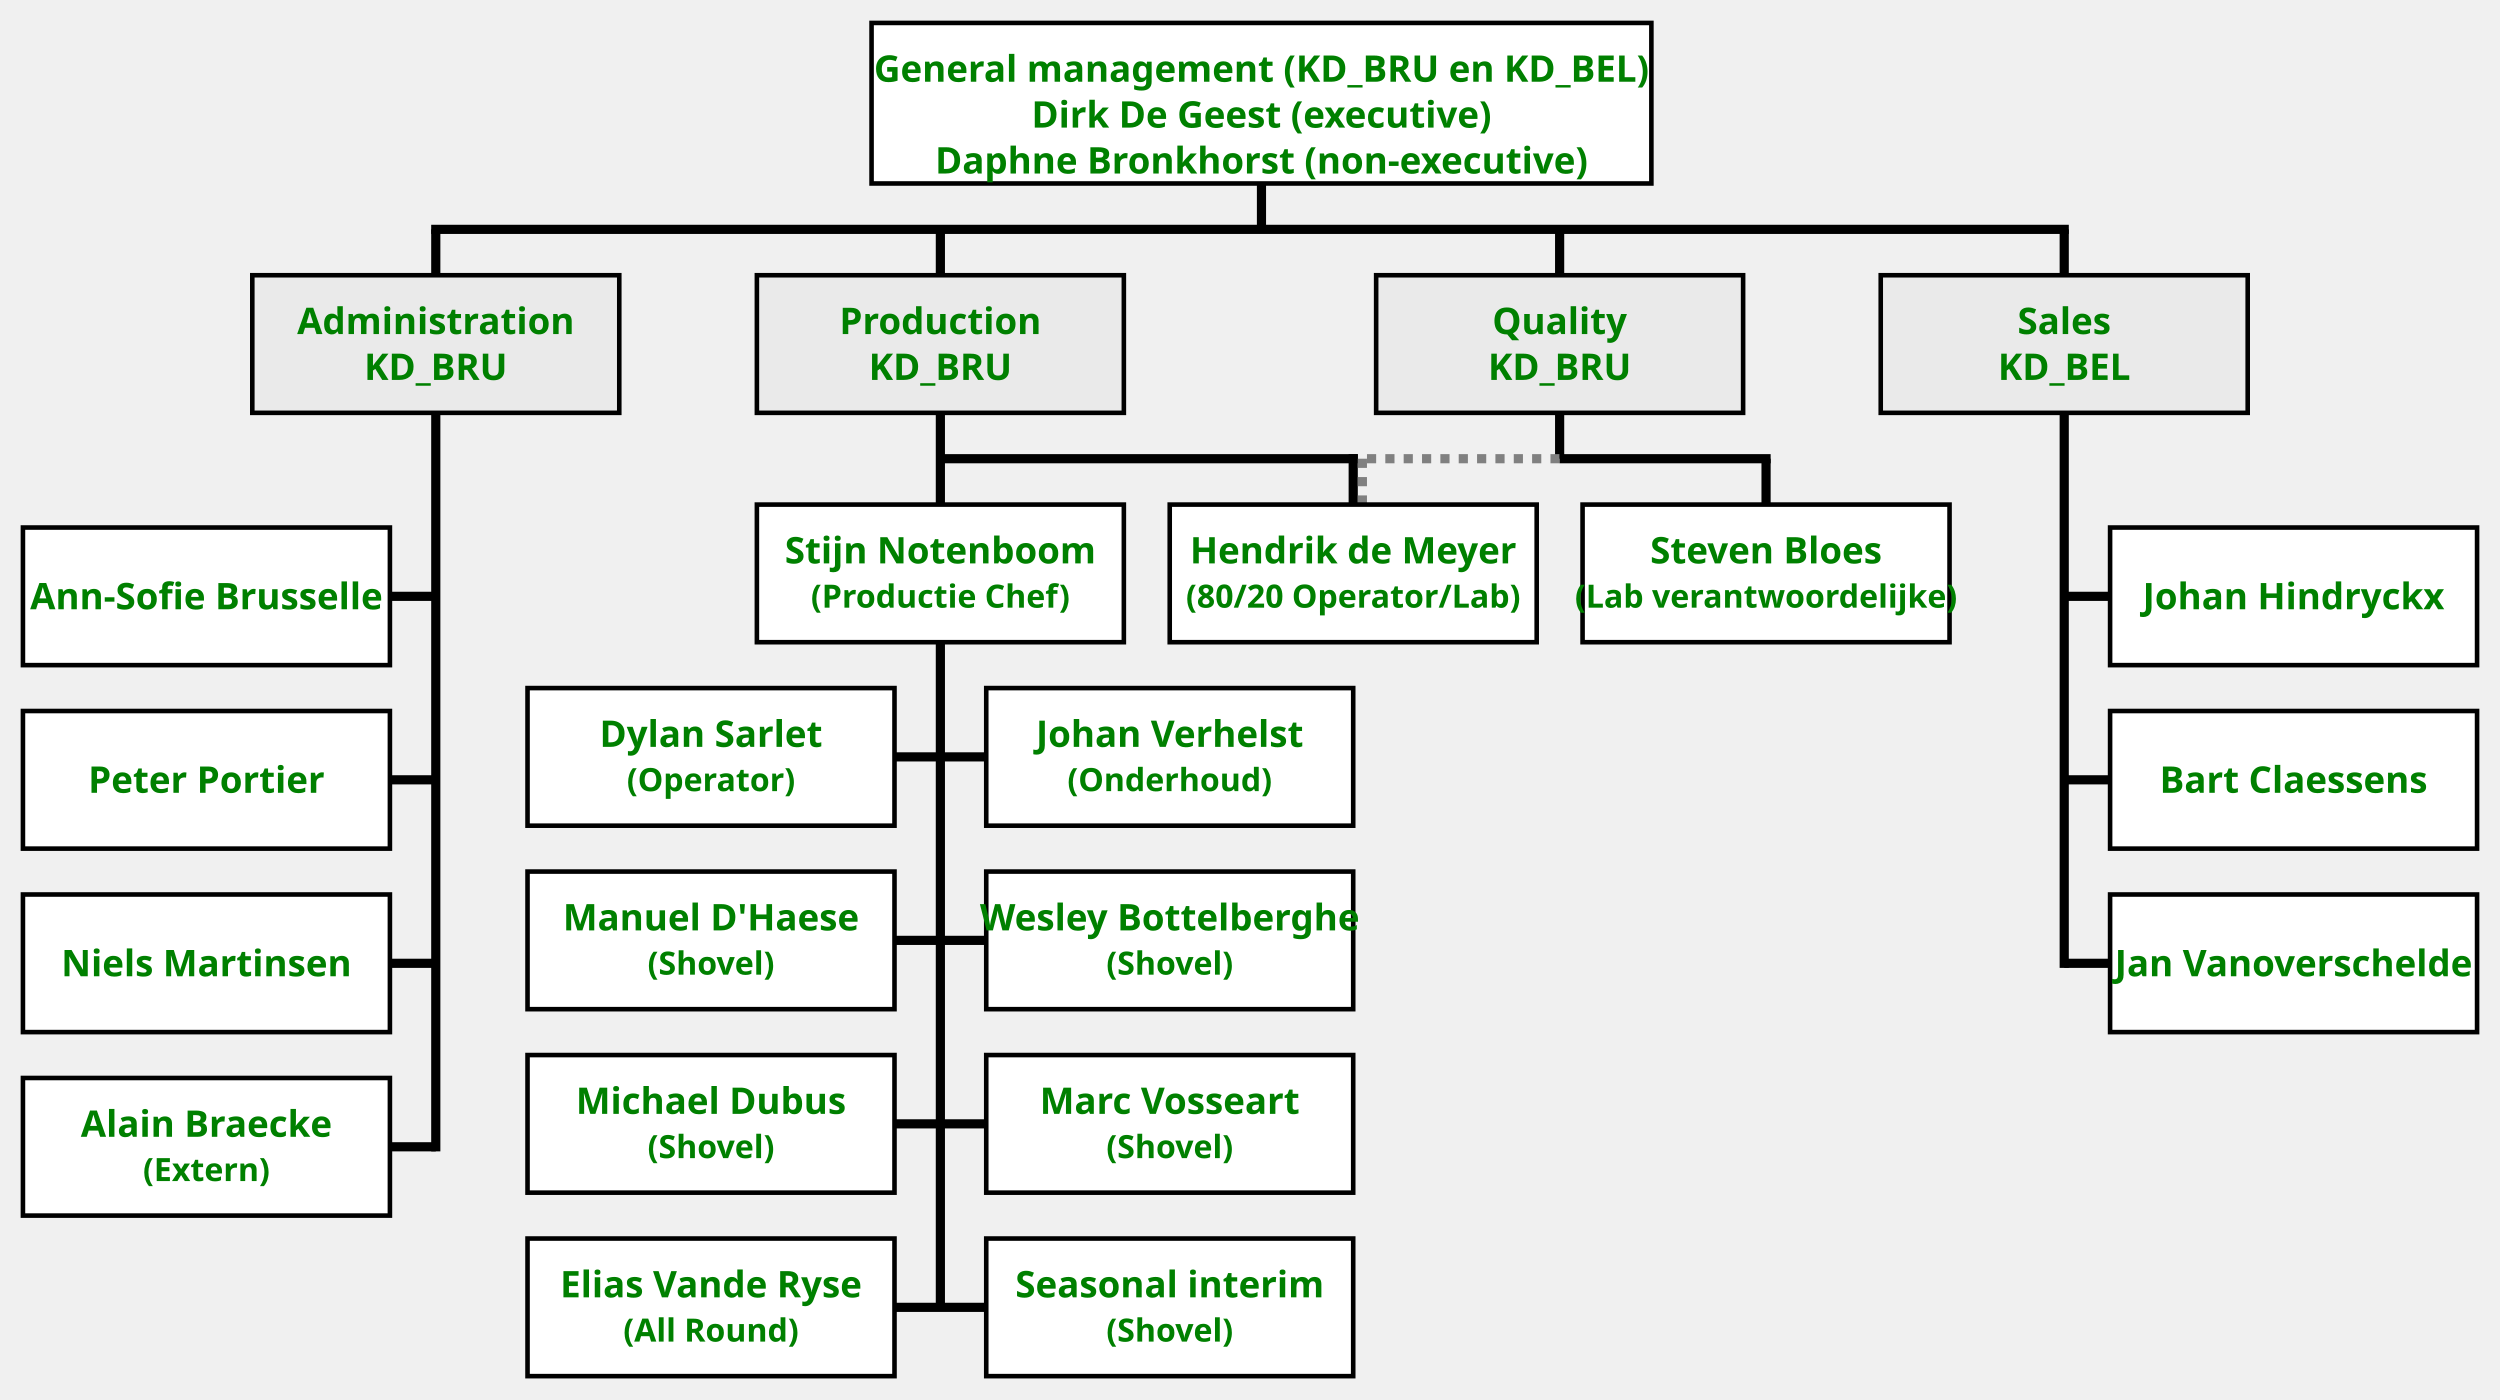
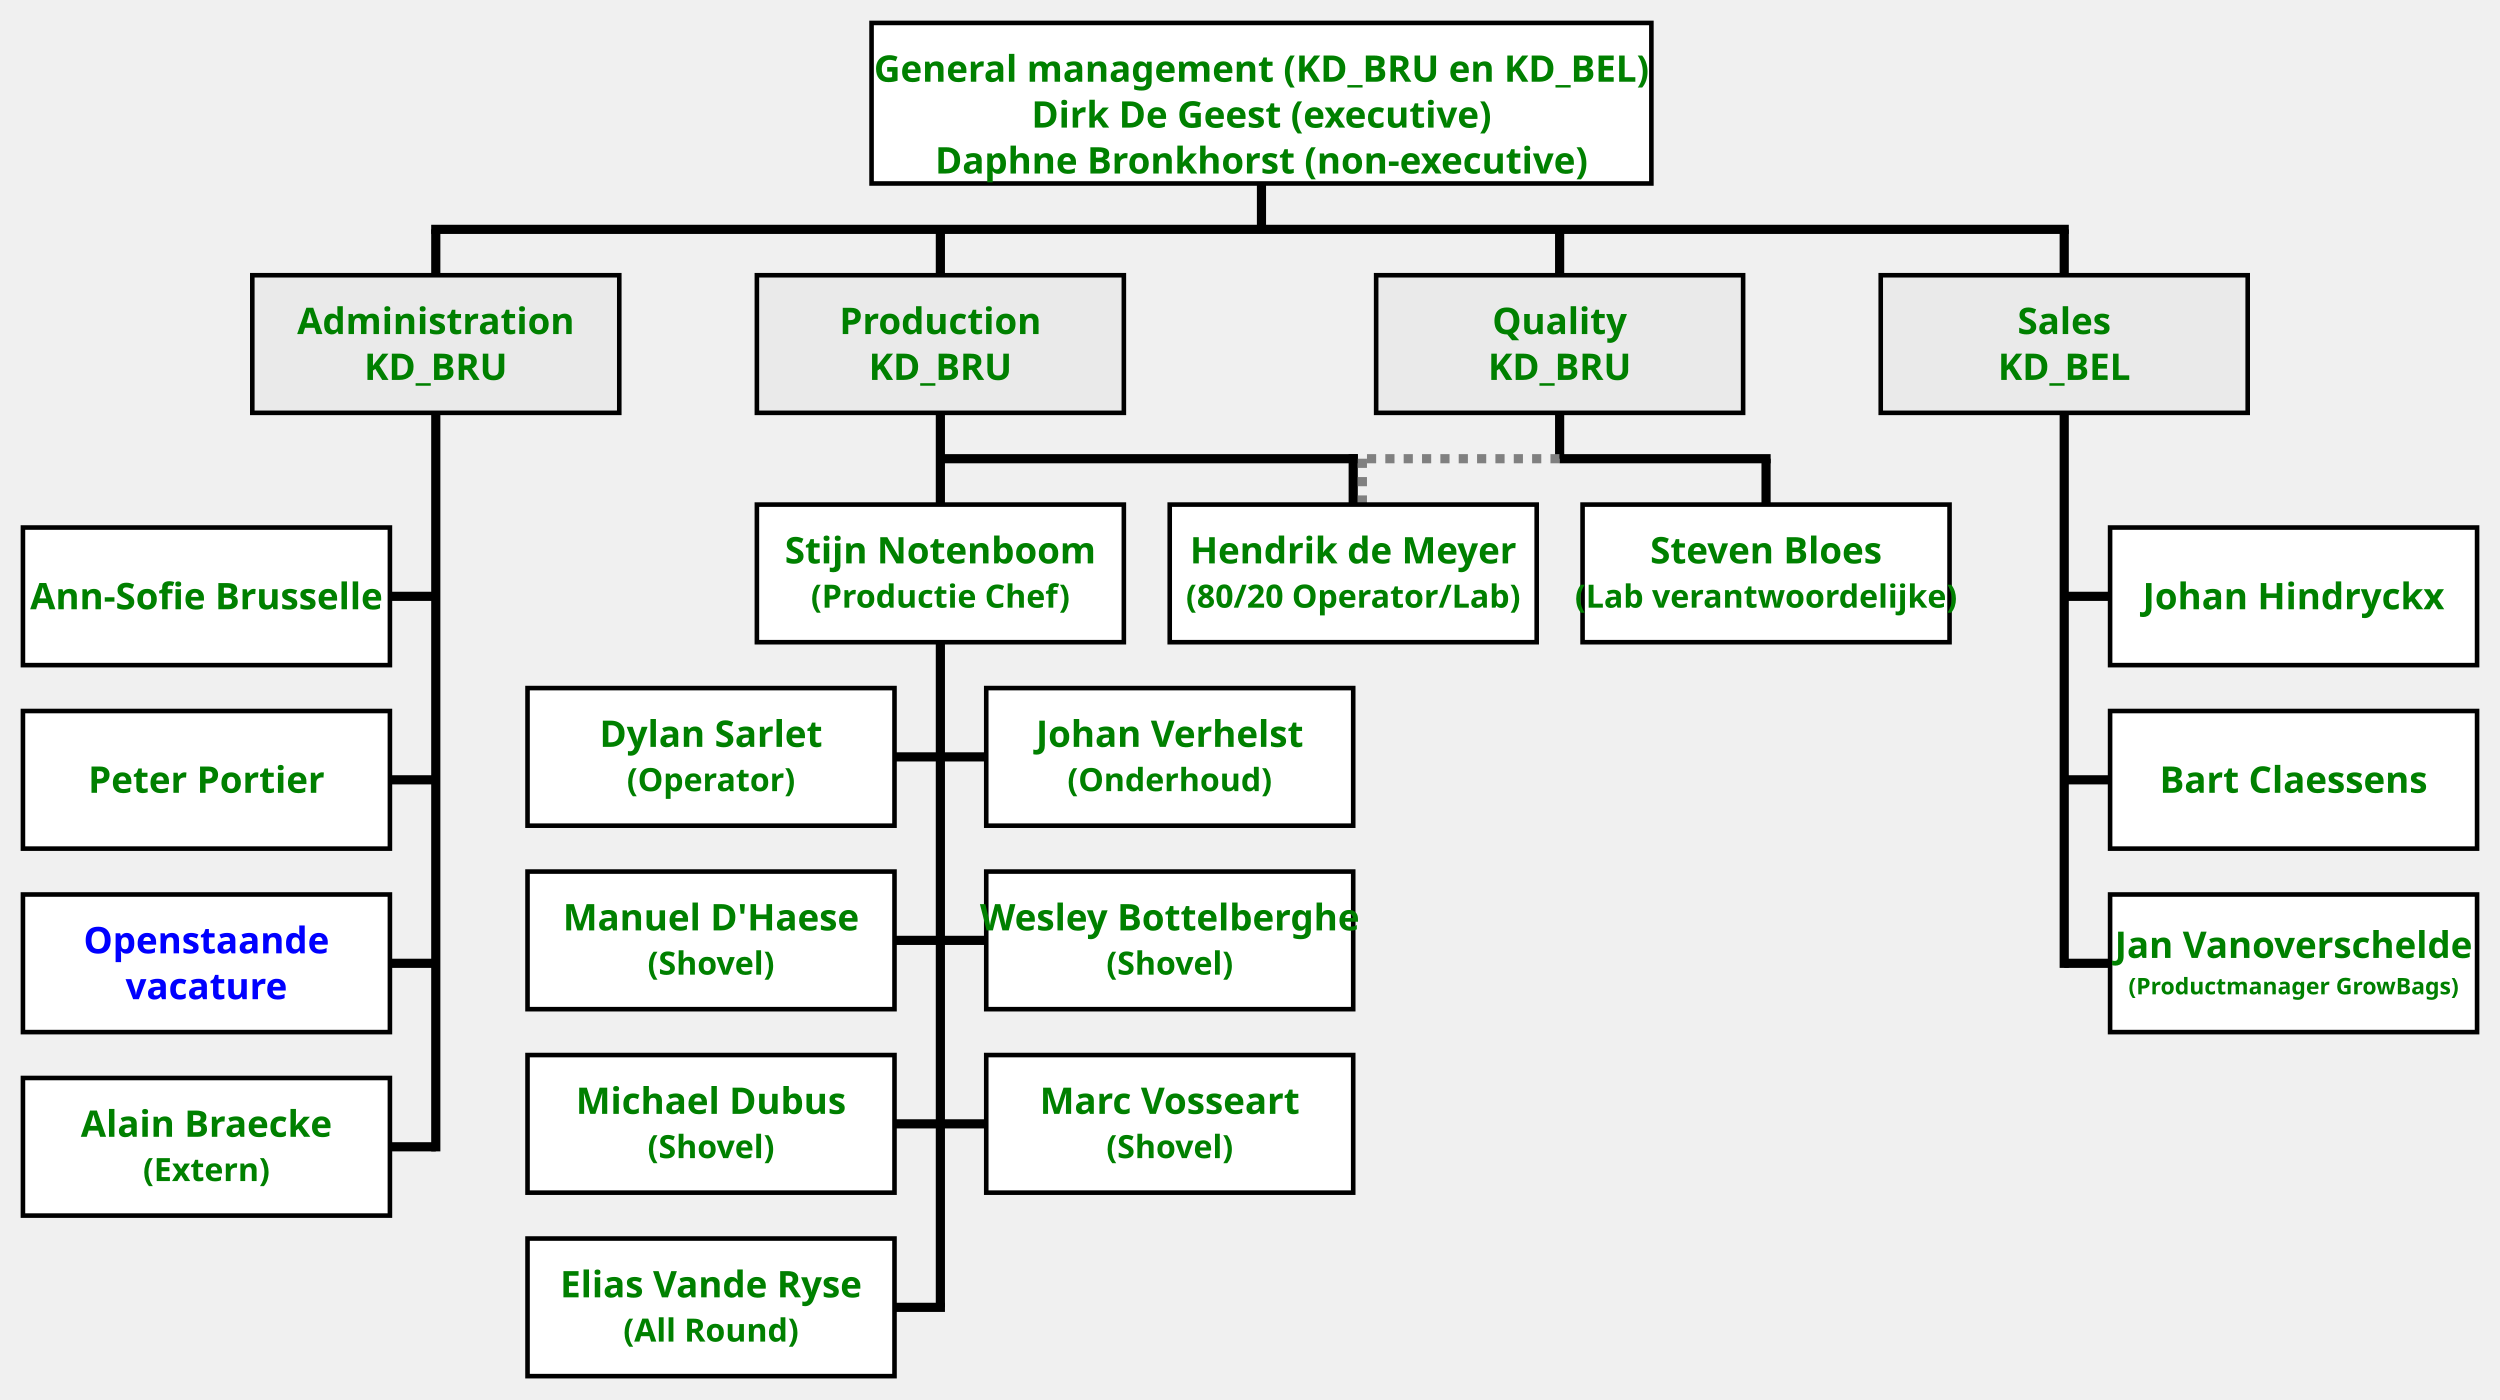
<svg xmlns="http://www.w3.org/2000/svg" width="545" height="305" viewBox="0 0 545 305">
  <style>
-     .greenText {
-       font: bold 8px sans-serif;
- 	  fill: green;
-     }
- 	.greenTextSmall {
-       font: bold 7px sans-serif;
- 	  fill: green;
-     }
+ 		.greenText {
+ 			font: bold 8px sans-serif;
+ 			fill: green;
+ 		}
+ 		.blueText {
+ 			font: bold 8px sans-serif;
+ 			fill: blue;
+ 		}
+ 		.greenTextSmall {
+ 			font: bold 7px sans-serif;
+ 			fill: green;
+ 		}
+ 		.greenTextSmallest {
+ 			font: bold 5px sans-serif;
+ 			fill: green;
+ 		}
	</style>
  <line x1="94" x2="451" y1="50" y2="50" stroke="black" stroke-width="2" />
  <line x1="275" x2="275" y1="20" y2="50" stroke="black" stroke-width="2" />
  <rect x="190" y="5" width="170" height="35" fill="white" stroke="black" stroke-width="1" />
  <text x="275" y="15" class="greenText" dominant-baseline="middle" text-anchor="middle">General management (KD_BRU en KD_BEL)</text>
  <text x="275" y="25" class="greenText" dominant-baseline="middle" text-anchor="middle">Dirk De Geest (executive)</text>
  <text x="275" y="35" class="greenText" dominant-baseline="middle" text-anchor="middle">Daphne Bronkhorst (non-executive)</text>
  <line x1="95" x2="95" y1="50" y2="251" stroke="black" stroke-width="2" />
  <line x1="60" x2="95" y1="130" y2="130" stroke="black" stroke-width="2" />
  <line x1="60" x2="95" y1="170" y2="170" stroke="black" stroke-width="2" />
  <line x1="60" x2="95" y1="210" y2="210" stroke="black" stroke-width="2" />
  <line x1="60" x2="95" y1="250" y2="250" stroke="black" stroke-width="2" />
  <rect x="55" y="60" width="80" height="30" fill="#eaeaea" stroke="black" stroke-width="1" />
  <text x="95" y="70" class="greenText" dominant-baseline="middle" text-anchor="middle">Administration</text>
  <text x="95" y="80" class="greenText" dominant-baseline="middle" text-anchor="middle">KD_BRU</text>
  <rect x="5" y="115" width="80" height="30" fill="white" stroke="black" stroke-width="1" />
  <text x="45" y="130" class="greenText" dominant-baseline="middle" text-anchor="middle">Ann-Sofie Brusselle</text>
  <rect x="5" y="155" width="80" height="30" fill="white" stroke="black" stroke-width="1" />
  <text x="45" y="170" class="greenText" dominant-baseline="middle" text-anchor="middle">Peter Portier</text>
  <rect x="5" y="195" width="80" height="30" fill="white" stroke="black" stroke-width="1" />
-   <text x="45" y="210" class="greenText" dominant-baseline="middle" text-anchor="middle">Niels Martinsen</text>
+   <text x="45" y="205" class="blueText" dominant-baseline="middle" text-anchor="middle">Openstaande</text>
+   <text x="45" y="215" class="blueText" dominant-baseline="middle" text-anchor="middle">vacature</text>
  <rect x="5" y="235" width="80" height="30" fill="white" stroke="black" stroke-width="1" />
  <text x="45" y="245" class="greenText" dominant-baseline="middle" text-anchor="middle">Alain Braecke</text>
  <text x="45" y="255" class="greenTextSmall" dominant-baseline="middle" text-anchor="middle">(Extern)</text>
  <line x1="205" x2="205" y1="50" y2="285" stroke="black" stroke-width="2" />
  <line x1="190" x2="220" y1="165" y2="165" stroke="black" stroke-width="2" />
  <line x1="190" x2="220" y1="205" y2="205" stroke="black" stroke-width="2" />
  <line x1="190" x2="220" y1="245" y2="245" stroke="black" stroke-width="2" />
-   <line x1="190" x2="220" y1="285" y2="285" stroke="black" stroke-width="2" />
+   <line x1="190" x2="206" y1="285" y2="285" stroke="black" stroke-width="2" />
  <line x1="205" x2="296" y1="100" y2="100" stroke="black" stroke-width="2" />
  <line x1="295" x2="295" y1="99" y2="120" stroke="black" stroke-width="2" />
  <rect x="165" y="60" width="80" height="30" fill="#eaeaea" stroke="black" stroke-width="1" />
  <text x="205" y="70" class="greenText" dominant-baseline="middle" text-anchor="middle">Production</text>
  <text x="205" y="80" class="greenText" dominant-baseline="middle" text-anchor="middle">KD_BRU</text>
  <rect x="165" y="110" width="80" height="30" fill="white" stroke="black" stroke-width="1" />
  <text x="205" y="120" class="greenText" dominant-baseline="middle" text-anchor="middle">Stijn Notenboom</text>
  <text x="205" y="130" class="greenTextSmall" dominant-baseline="middle" text-anchor="middle">(Productie Chef)</text>
  <rect x="115" y="150" width="80" height="30" fill="white" stroke="black" stroke-width="1" />
  <text x="155" y="160" class="greenText" dominant-baseline="middle" text-anchor="middle">Dylan Sarlet</text>
  <text x="155" y="170" class="greenTextSmall" dominant-baseline="middle" text-anchor="middle">(Operator)</text>
  <rect x="115" y="190" width="80" height="30" fill="white" stroke="black" stroke-width="1" />
  <text x="155" y="200" class="greenText" dominant-baseline="middle" text-anchor="middle">Manuel D'Haese</text>
  <text x="155" y="210" class="greenTextSmall" dominant-baseline="middle" text-anchor="middle">(Shovel)</text>
  <rect x="115" y="230" width="80" height="30" fill="white" stroke="black" stroke-width="1" />
  <text x="155" y="240" class="greenText" dominant-baseline="middle" text-anchor="middle">Michael Dubus</text>
  <text x="155" y="250" class="greenTextSmall" dominant-baseline="middle" text-anchor="middle">(Shovel)</text>
  <rect x="115" y="270" width="80" height="30" fill="white" stroke="black" stroke-width="1" />
  <text x="155" y="280" class="greenText" dominant-baseline="middle" text-anchor="middle">Elias Vande Ryse</text>
  <text x="155" y="290" class="greenTextSmall" dominant-baseline="middle" text-anchor="middle">(All Round)</text>
  <rect x="215" y="150" width="80" height="30" fill="white" stroke="black" stroke-width="1" />
  <text x="255" y="160" class="greenText" dominant-baseline="middle" text-anchor="middle">Johan Verhelst</text>
  <text x="255" y="170" class="greenTextSmall" dominant-baseline="middle" text-anchor="middle">(Onderhoud)</text>
  <rect x="215" y="190" width="80" height="30" fill="white" stroke="black" stroke-width="1" />
  <text x="255" y="200" class="greenText" dominant-baseline="middle" text-anchor="middle">Wesley Bottelberghe</text>
  <text x="255" y="210" class="greenTextSmall" dominant-baseline="middle" text-anchor="middle">(Shovel)</text>
  <rect x="215" y="230" width="80" height="30" fill="white" stroke="black" stroke-width="1" />
  <text x="255" y="240" class="greenText" dominant-baseline="middle" text-anchor="middle">Marc Vosseart</text>
  <text x="255" y="250" class="greenTextSmall" dominant-baseline="middle" text-anchor="middle">(Shovel)</text>
-   <rect x="215" y="270" width="80" height="30" fill="white" stroke="black" stroke-width="1" />
-   <text x="255" y="280" class="greenText" dominant-baseline="middle" text-anchor="middle">Seasonal interim</text>
-   <text x="255" y="290" class="greenTextSmall" dominant-baseline="middle" text-anchor="middle">(Shovel)</text>
  <line x1="340" x2="340" y1="50" y2="100" stroke="black" stroke-width="2" />
  <line x1="298" x2="340" y1="100" y2="100" stroke="gray" stroke-dasharray="2,2" stroke-width="2" />
  <line x1="297" x2="297" y1="100" y2="120" stroke="gray" stroke-dasharray="2,2" stroke-width="2" />
  <line x1="340" x2="386" y1="100" y2="100" stroke="black" stroke-width="2" />
  <line x1="385" x2="385" y1="100" y2="120" stroke="black" stroke-width="2" />
  <rect x="300" y="60" width="80" height="30" fill="#eaeaea" stroke="black" stroke-width="1" />
  <text x="340" y="70" class="greenText" dominant-baseline="middle" text-anchor="middle">Quality</text>
  <text x="340" y="80" class="greenText" dominant-baseline="middle" text-anchor="middle">KD_BRU</text>
  <rect x="255" y="110" width="80" height="30" fill="white" stroke="black" stroke-width="1" />
  <text x="295" y="120" class="greenText" dominant-baseline="middle" text-anchor="middle">Hendrik de Meyer</text>
  <text x="295" y="130" class="greenTextSmall" dominant-baseline="middle" text-anchor="middle">(80/20 Operator/Lab)</text>
  <rect x="345" y="110" width="80" height="30" fill="white" stroke="black" stroke-width="1" />
  <text x="385" y="120" class="greenText" dominant-baseline="middle" text-anchor="middle">Steven Bloes</text>
  <text x="385" y="130" class="greenTextSmall" dominant-baseline="middle" text-anchor="middle">(Lab verantwoordelijke)</text>
  <line x1="450" x2="450" y1="50" y2="211" stroke="black" stroke-width="2" />
  <line x1="450" x2="465" y1="130" y2="130" stroke="black" stroke-width="2" />
  <line x1="450" x2="465" y1="170" y2="170" stroke="black" stroke-width="2" />
  <line x1="450" x2="465" y1="210" y2="210" stroke="black" stroke-width="2" />
  <rect x="410" y="60" width="80" height="30" fill="#eaeaea" stroke="black" stroke-width="1" />
  <text x="450" y="70" class="greenText" dominant-baseline="middle" text-anchor="middle">Sales</text>
  <text x="450" y="80" class="greenText" dominant-baseline="middle" text-anchor="middle">KD_BEL</text>
  <rect x="460" y="115" width="80" height="30" fill="white" stroke="black" stroke-width="1" />
  <text x="500" y="130" class="greenText" dominant-baseline="middle" text-anchor="middle">Johan Hindryckx</text>
  <rect x="460" y="155" width="80" height="30" fill="white" stroke="black" stroke-width="1" />
  <text x="500" y="170" class="greenText" dominant-baseline="middle" text-anchor="middle">Bart Claessens</text>
  <rect x="460" y="195" width="80" height="30" fill="white" stroke="black" stroke-width="1" />
-   <text x="500" y="210" class="greenText" dominant-baseline="middle" text-anchor="middle">Jan Vanoverschelde</text>
+   <text x="500" y="206" class="greenText" dominant-baseline="middle" text-anchor="middle">Jan Vanoverschelde</text>
+   <text x="500" y="215" class="greenTextSmallest" dominant-baseline="middle" text-anchor="middle">(Productmanager GrowBags)</text>
</svg>
